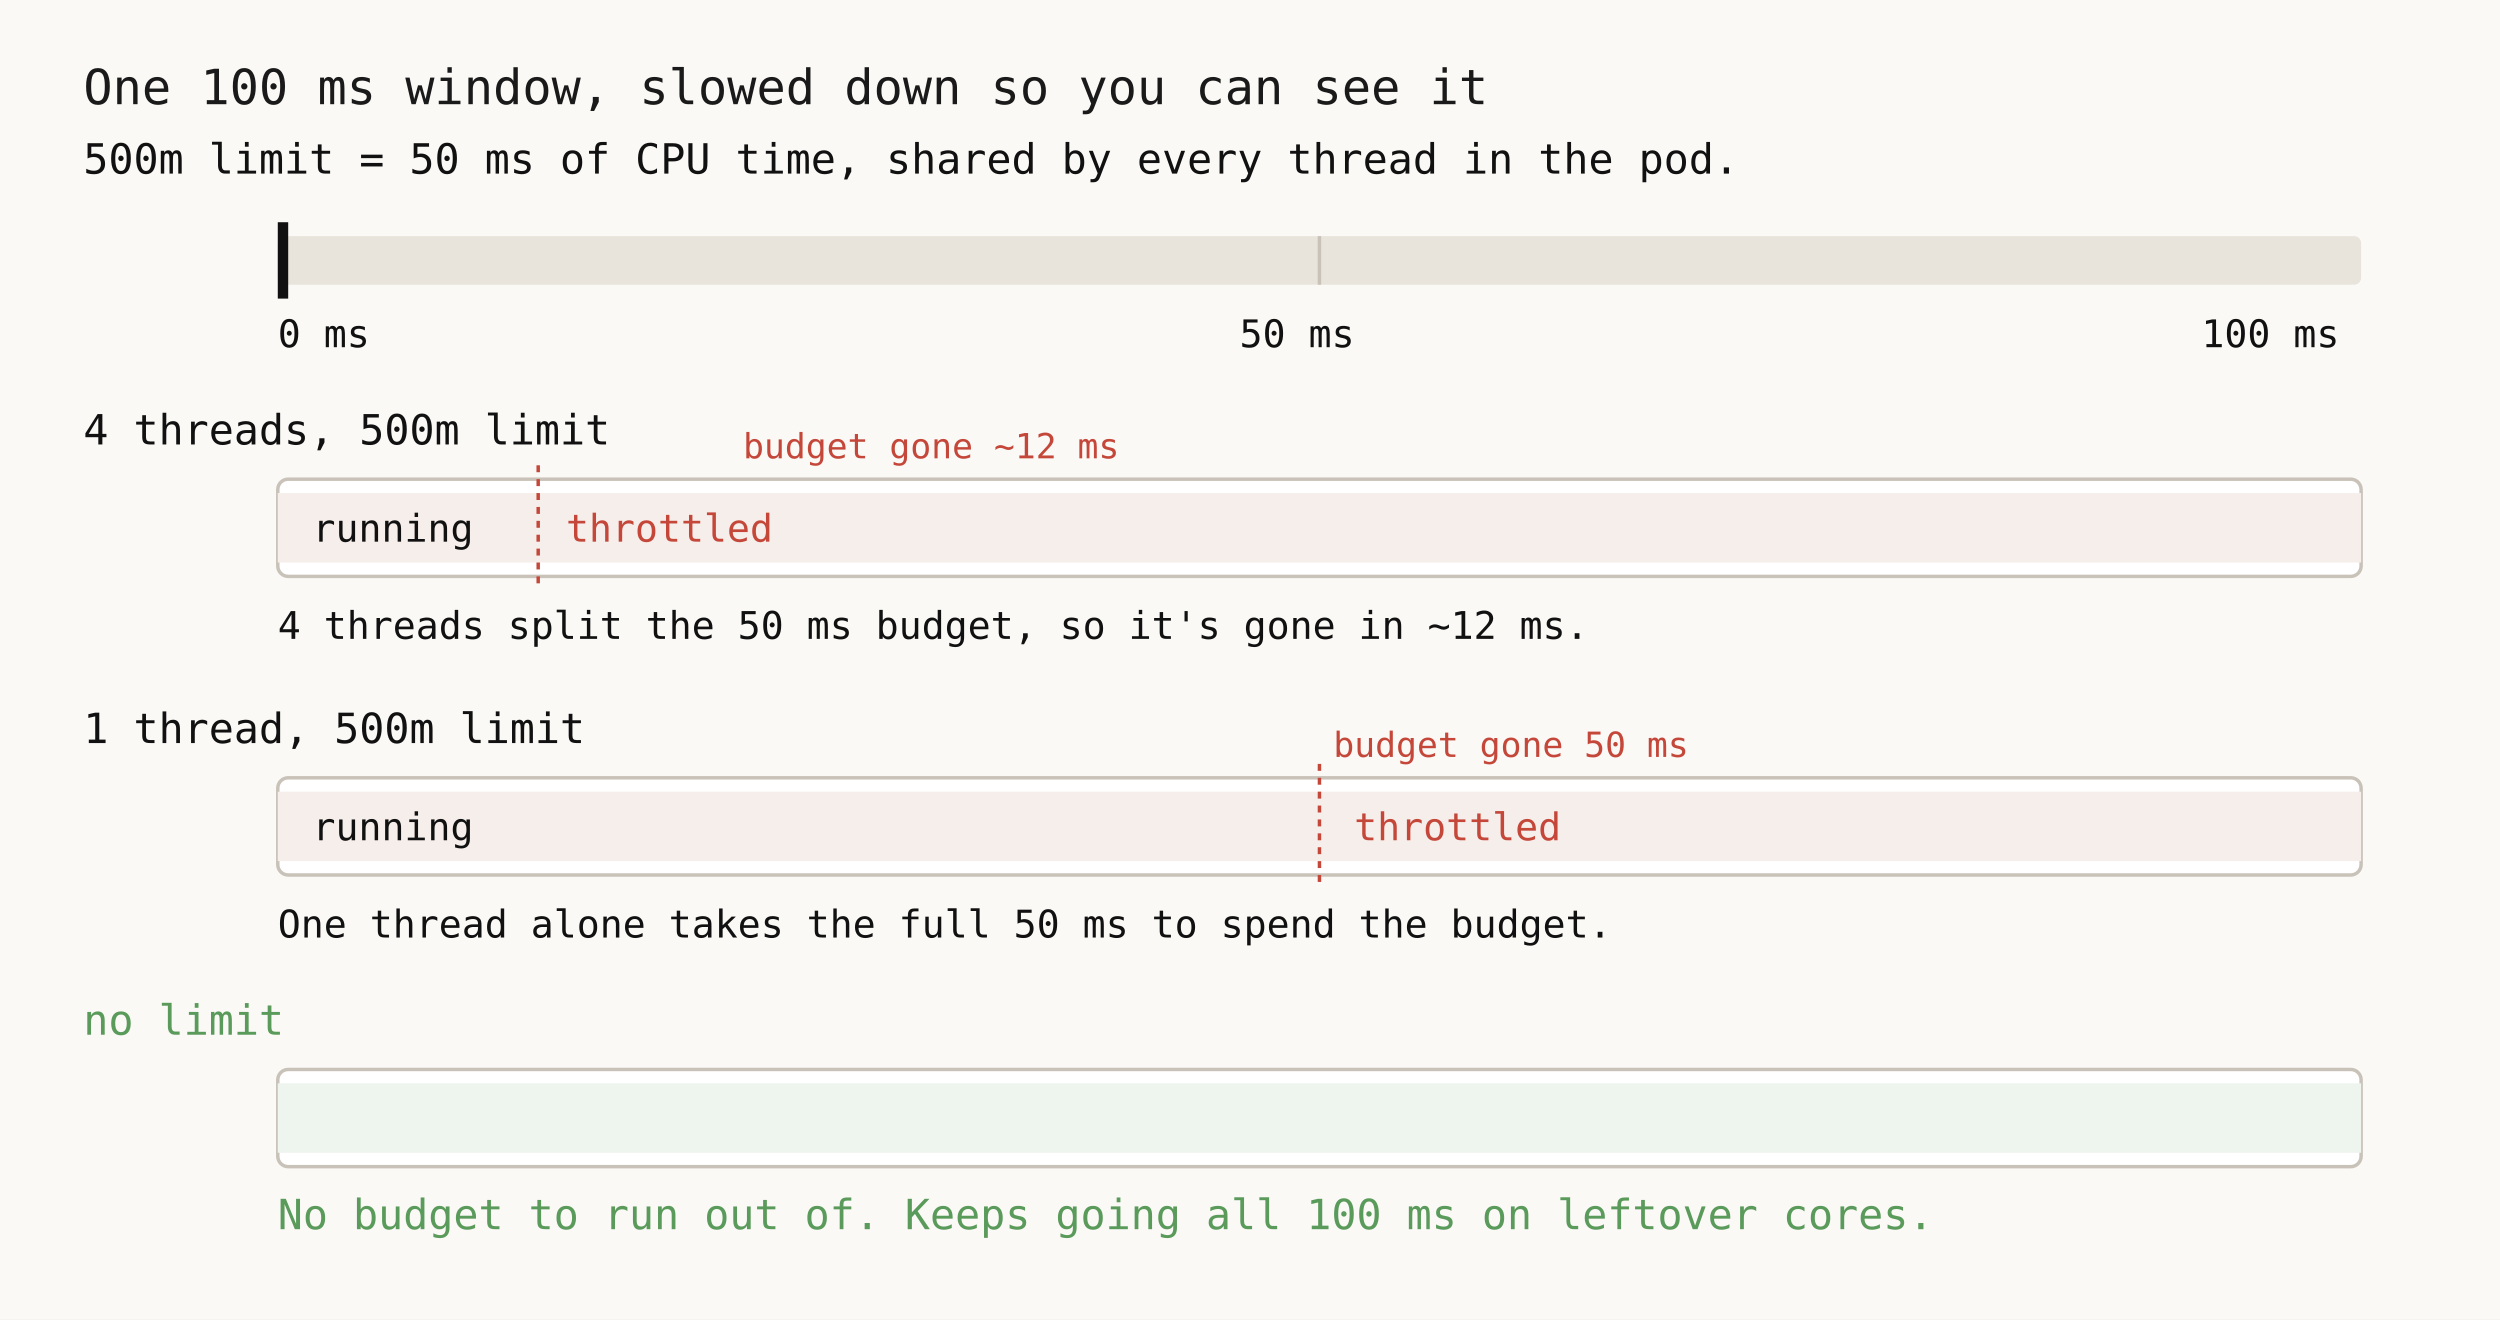
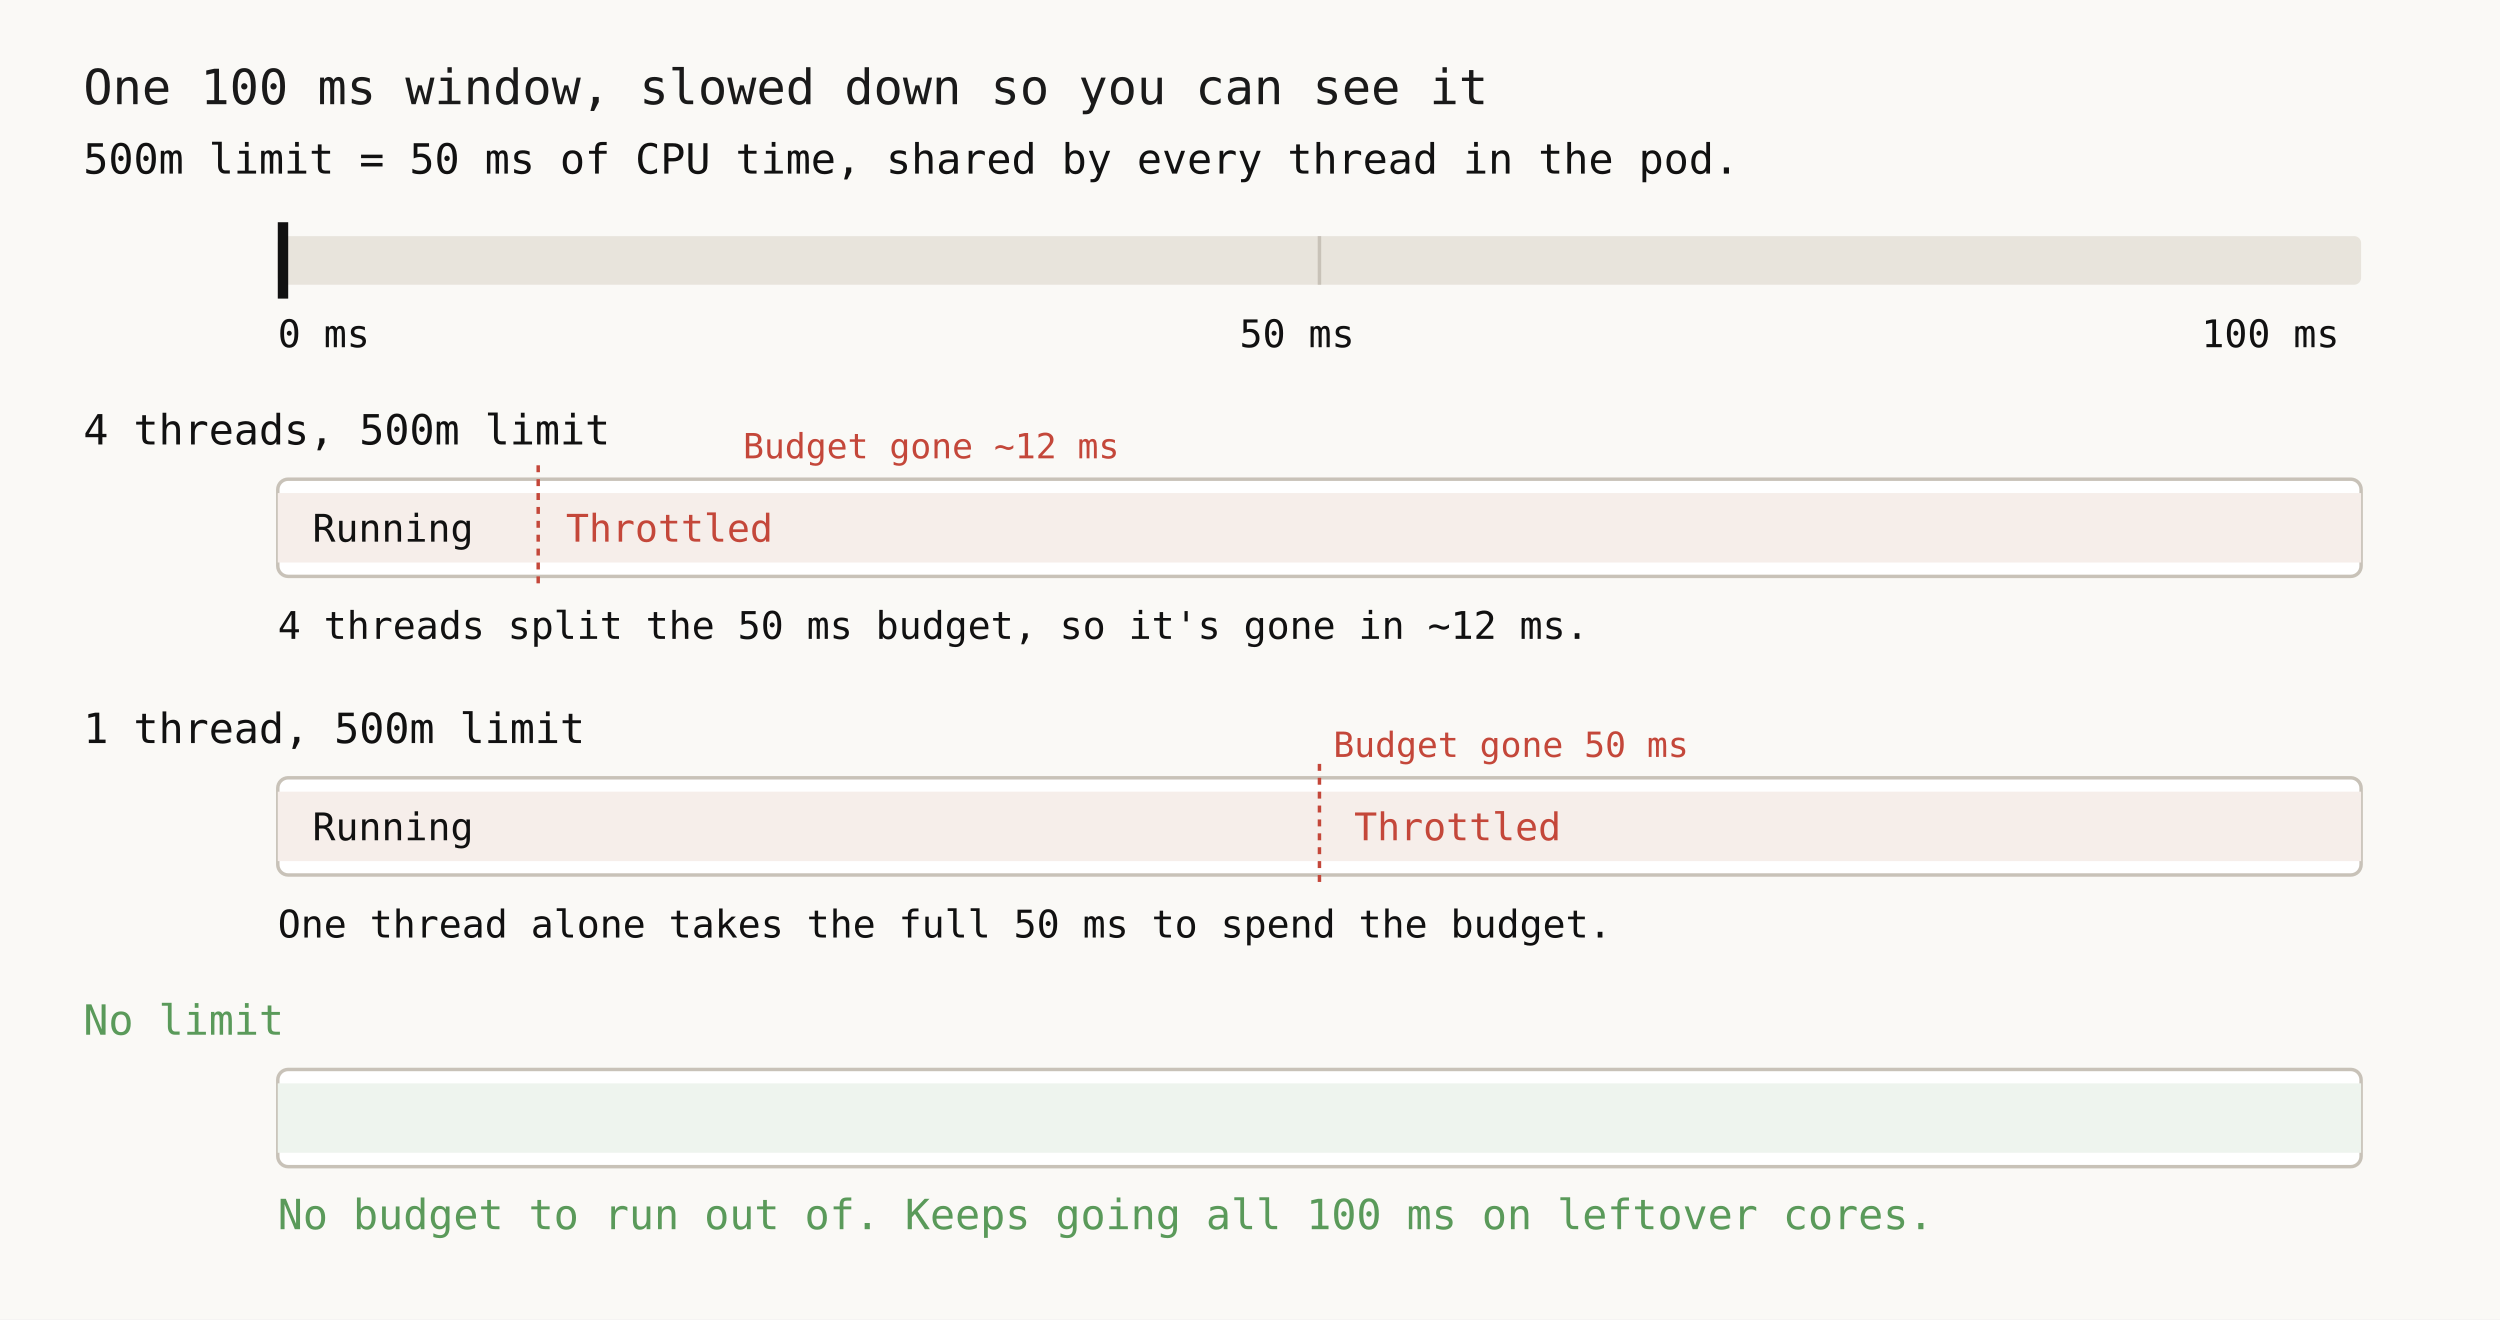
<svg xmlns="http://www.w3.org/2000/svg" width="720" height="380" viewBox="0 0 720 380">
  <style>
    text { font-family: ui-monospace, SFMono-Regular, Menlo, monospace; }
    .title { font-size: 14px; fill: #1a1a1a; }
    .sub { font-size: 12px; fill: #111111; }
    .tiny { font-size: 11px; fill: #111111; }
    .ink { font-size: 11px; fill: #111111; }
    .wait { font-size: 11px; fill: #c4473a; }
    .limitctx { font-size: 10px; fill: #c4473a; }
    .openctx { font-size: 12px; fill: #5a9a5a; }
    .lane { fill: #ffffff; stroke: #c8c2b8; }
    #play { animation: play 4s linear infinite; }
    #run4 { animation: run4 4s linear infinite; }
    #run1 { animation: run1 4s linear infinite; }
    #runOpen { animation: runOpen 4s linear infinite; }
    #tagRun { animation: tagRun 4s linear infinite; }
    #tagPause { animation: tagPause 4s linear infinite; }
    #tagRun1 { animation: tagRun1 4s linear infinite; }
    #tagPause1 { animation: tagPause1 4s linear infinite; }
    @keyframes play {
      0% { x: 80; } 50% { x: 677; } 50.01% { x: 80; } 100% { x: 677; }
    }
    /* 4 threads x 125m each burn the 50 ms budget in 50/4 = 12.5 ms of
       wall-clock time, i.e. 12.5% of the 100 ms window = 6.25% of this
       4s loop (the window itself spans 0-50% / 50-100%). */
    @keyframes run4 {
      0% { width: 0; }
      6.25%, 50% { width: 75px; }
      50.01% { width: 0; }
      56.25%, 100% { width: 75px; }
    }
    /* 1 thread at 500m burns the 50 ms budget in 50 ms of wall-clock
       time, i.e. 50% of the window = 25% of this loop. */
    @keyframes run1 {
      0% { width: 0; }
      25%, 50% { width: 300px; }
      50.01% { width: 0; }
      75%, 100% { width: 300px; }
    }
    @keyframes runOpen {
      0% { width: 0; }
      50% { width: 600px; }
      50.01% { width: 0; }
      100% { width: 600px; }
    }
    @keyframes tagRun {
      0%, 6.2% { opacity: 1; } 6.3%, 49.9% { opacity: 0; }
      50%, 56.2% { opacity: 1; } 56.3%, 100% { opacity: 0; }
    }
    @keyframes tagPause {
      0%, 6.2% { opacity: 0; } 6.3%, 49.9% { opacity: 1; }
      50%, 56.2% { opacity: 0; } 56.3%, 100% { opacity: 1; }
    }
    @keyframes tagRun1 {
      0%, 24.9% { opacity: 1; } 25%, 49.9% { opacity: 0; }
      50%, 74.9% { opacity: 1; } 75%, 100% { opacity: 0; }
    }
    @keyframes tagPause1 {
      0%, 24.9% { opacity: 0; } 25%, 49.9% { opacity: 1; }
      50%, 74.9% { opacity: 0; } 75%, 100% { opacity: 1; }
    }
  </style>
  <rect width="720" height="380" fill="#faf9f6" />
  <text class="title" x="24" y="30">One 100 ms window, slowed down so you can see it</text>
  <text class="sub" x="24" y="50">500m limit = 50 ms of CPU time, shared by every thread in the pod.</text>
  <rect x="80" y="68" width="600" height="14" rx="2" fill="#e8e4dc" />
  <rect id="play" x="80" y="64" width="3" height="22" fill="#111111" />
  <line x1="380" y1="68" x2="380" y2="82" stroke="#c8c2b8" stroke-width="1" />
  <text class="tiny" x="80" y="100">0 ms</text>
  <text class="tiny" x="357" y="100">50 ms</text>
  <text class="tiny" x="634" y="100">100 ms</text>
  <text class="sub" x="24" y="128">4 threads, 500m limit</text>
  <rect class="lane" x="80" y="138" width="600" height="28" rx="3" />
  <rect x="80" y="142" width="600" height="20" fill="#f6eeea" />
  <rect id="run4" x="80" y="142" width="0" height="20" fill="#8fbf8f" />
  <line x1="155" y1="134" x2="155" y2="170" stroke="#c4473a" stroke-width="1" stroke-dasharray="2,2" />
-   <text class="limitctx" x="214" y="132">budget gone ~12 ms</text>
-   <text id="tagRun" class="ink" x="90" y="156">running</text>
-   <text id="tagPause" class="wait" x="163" y="156">throttled</text>
+   <text class="limitctx" x="214" y="132">Budget gone ~12 ms</text>
+   <text id="tagRun" class="ink" x="90" y="156">Running</text>
+   <text id="tagPause" class="wait" x="163" y="156">Throttled</text>
  <text class="tiny" x="80" y="184">4 threads split the 50 ms budget, so it's gone in ~12 ms.</text>
  <text class="sub" x="24" y="214">1 thread, 500m limit</text>
  <rect class="lane" x="80" y="224" width="600" height="28" rx="3" />
  <rect x="80" y="228" width="600" height="20" fill="#f6eeea" />
  <rect id="run1" x="80" y="228" width="0" height="20" fill="#8fbf8f" />
  <line x1="380" y1="220" x2="380" y2="256" stroke="#c4473a" stroke-width="1" stroke-dasharray="2,2" />
-   <text class="limitctx" x="384" y="218">budget gone 50 ms</text>
-   <text id="tagRun1" class="ink" x="90" y="242">running</text>
-   <text id="tagPause1" class="wait" x="390" y="242">throttled</text>
+   <text class="limitctx" x="384" y="218">Budget gone 50 ms</text>
+   <text id="tagRun1" class="ink" x="90" y="242">Running</text>
+   <text id="tagPause1" class="wait" x="390" y="242">Throttled</text>
  <text class="tiny" x="80" y="270">One thread alone takes the full 50 ms to spend the budget.</text>
-   <text class="sub openctx" x="24" y="298">no limit</text>
+   <text class="sub openctx" x="24" y="298">No limit</text>
  <rect class="lane" x="80" y="308" width="600" height="28" rx="3" />
  <rect x="80" y="312" width="600" height="20" fill="#eef4ee" />
  <rect id="runOpen" x="80" y="312" width="0" height="20" fill="#8fbf8f" />
  <text class="tiny openctx" x="80" y="354">No budget to run out of. Keeps going all 100 ms on leftover cores.</text>
</svg>
